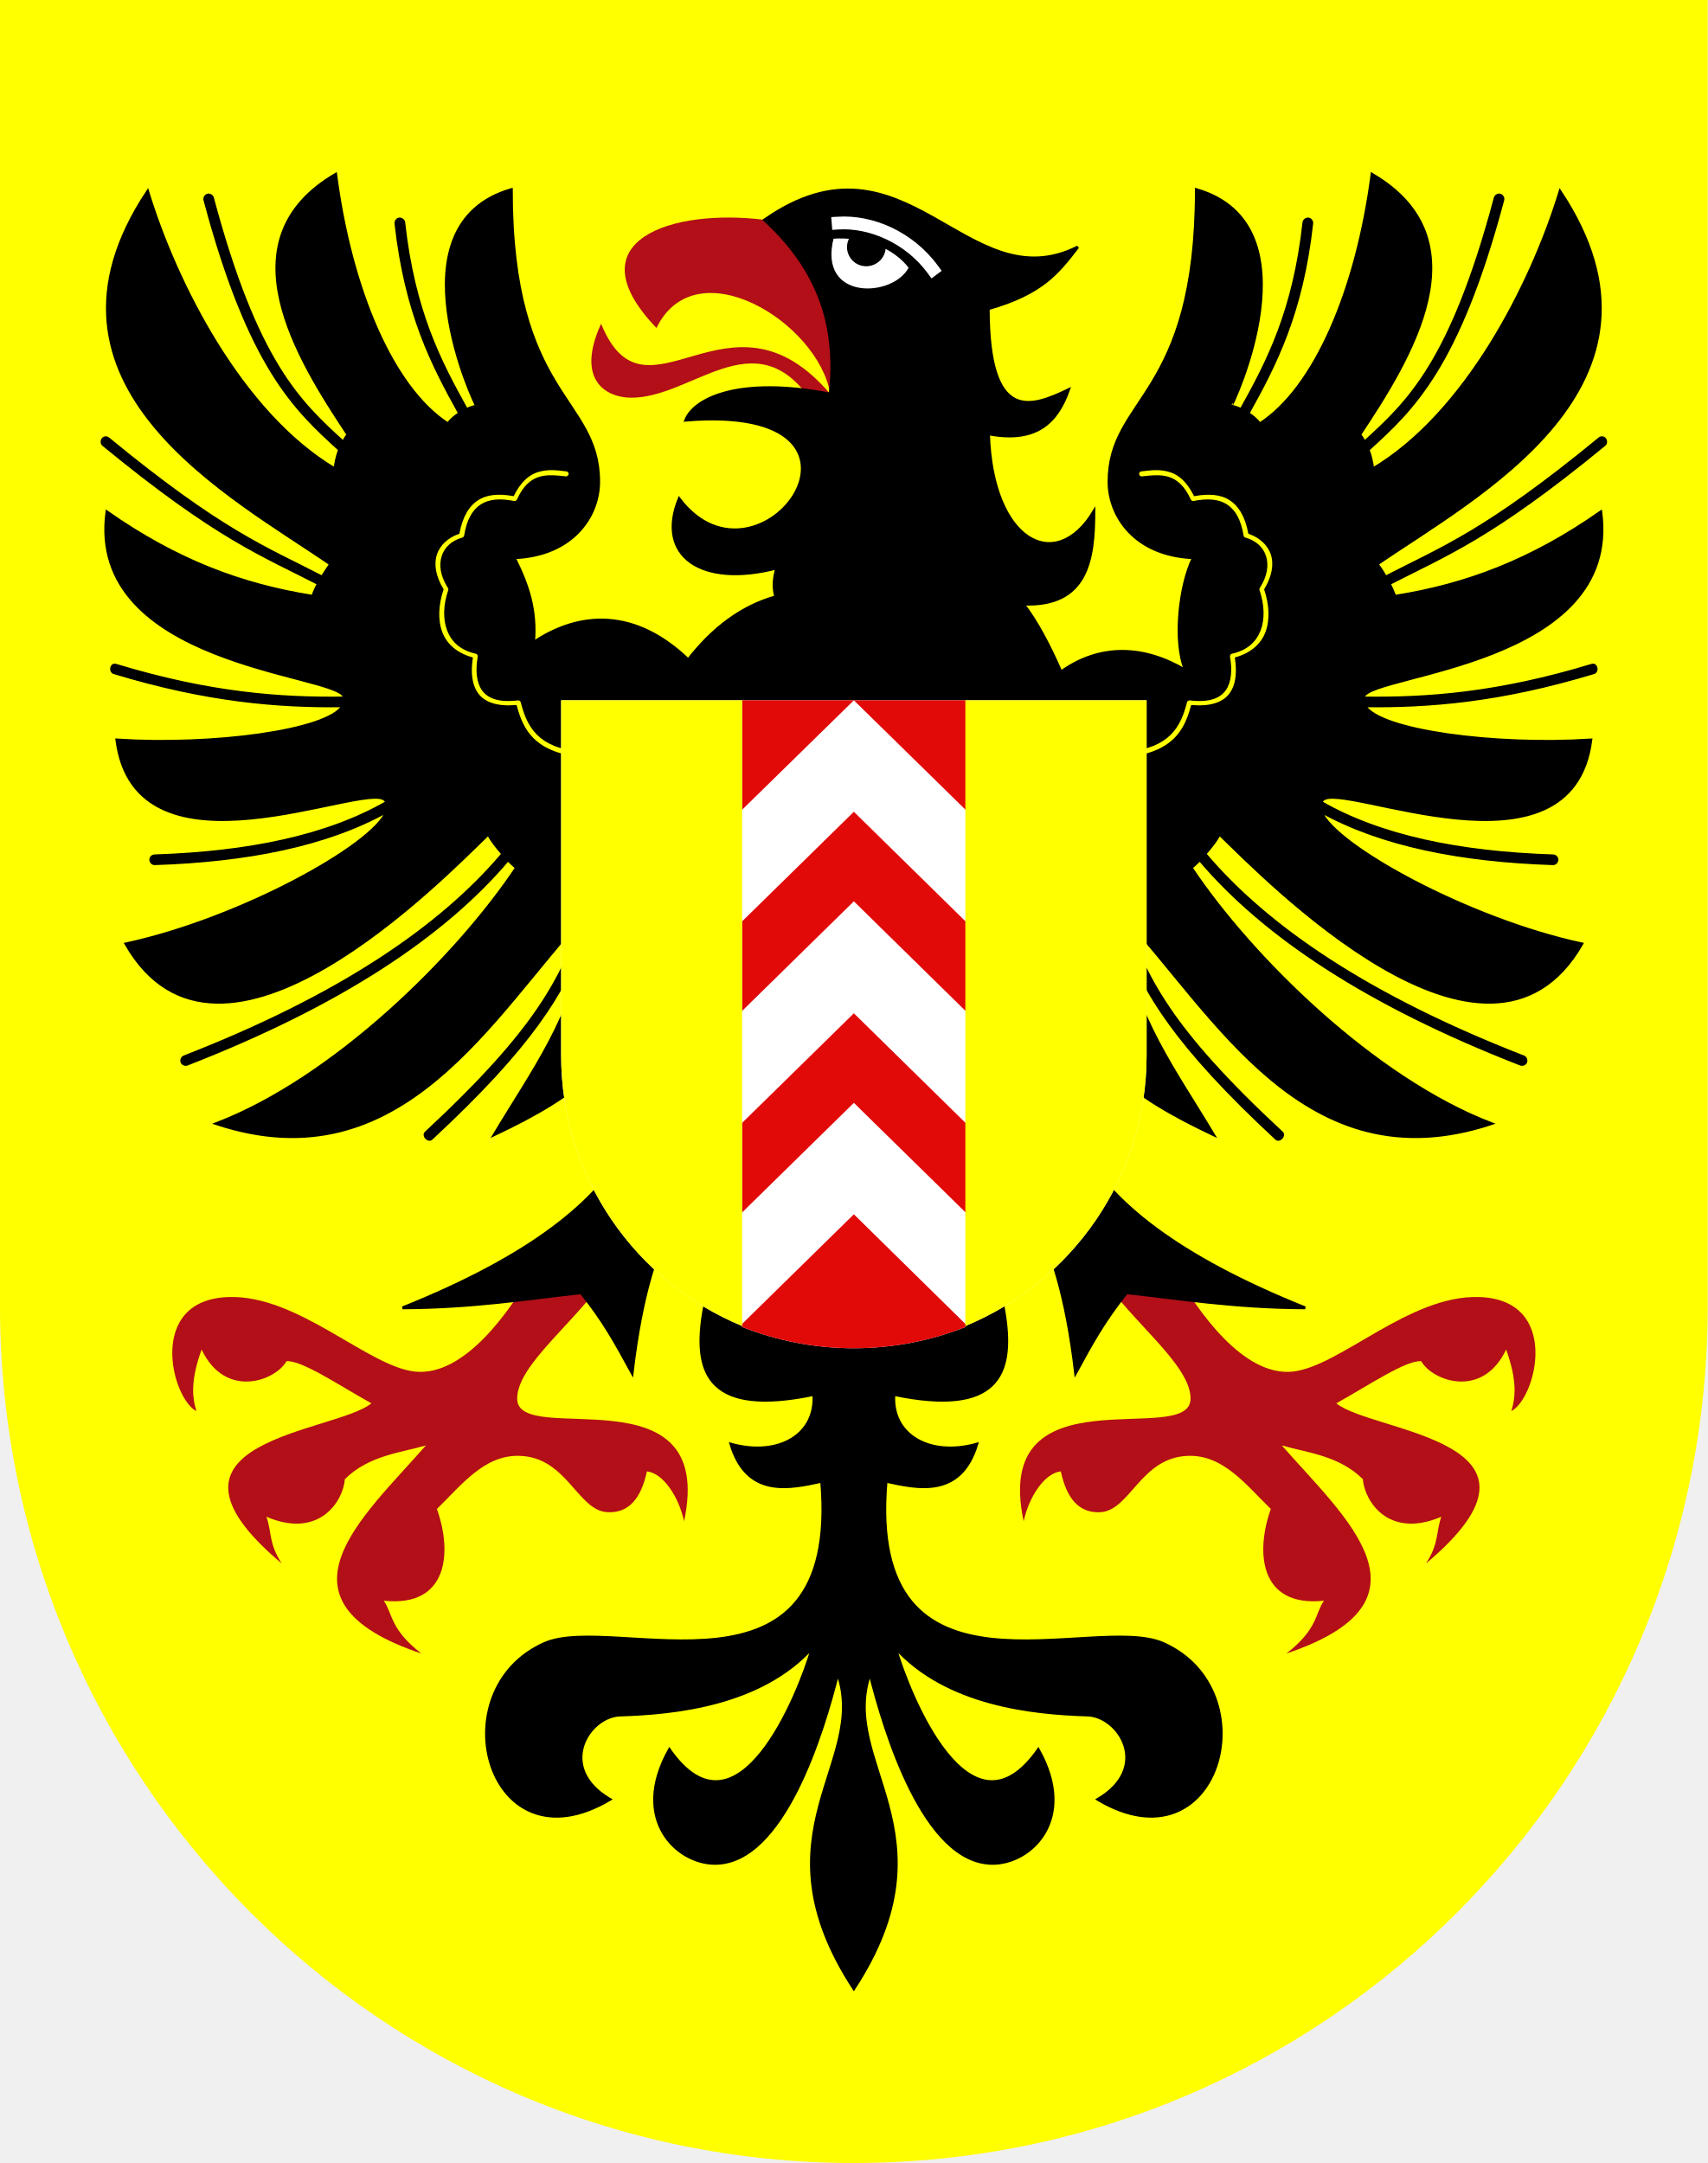
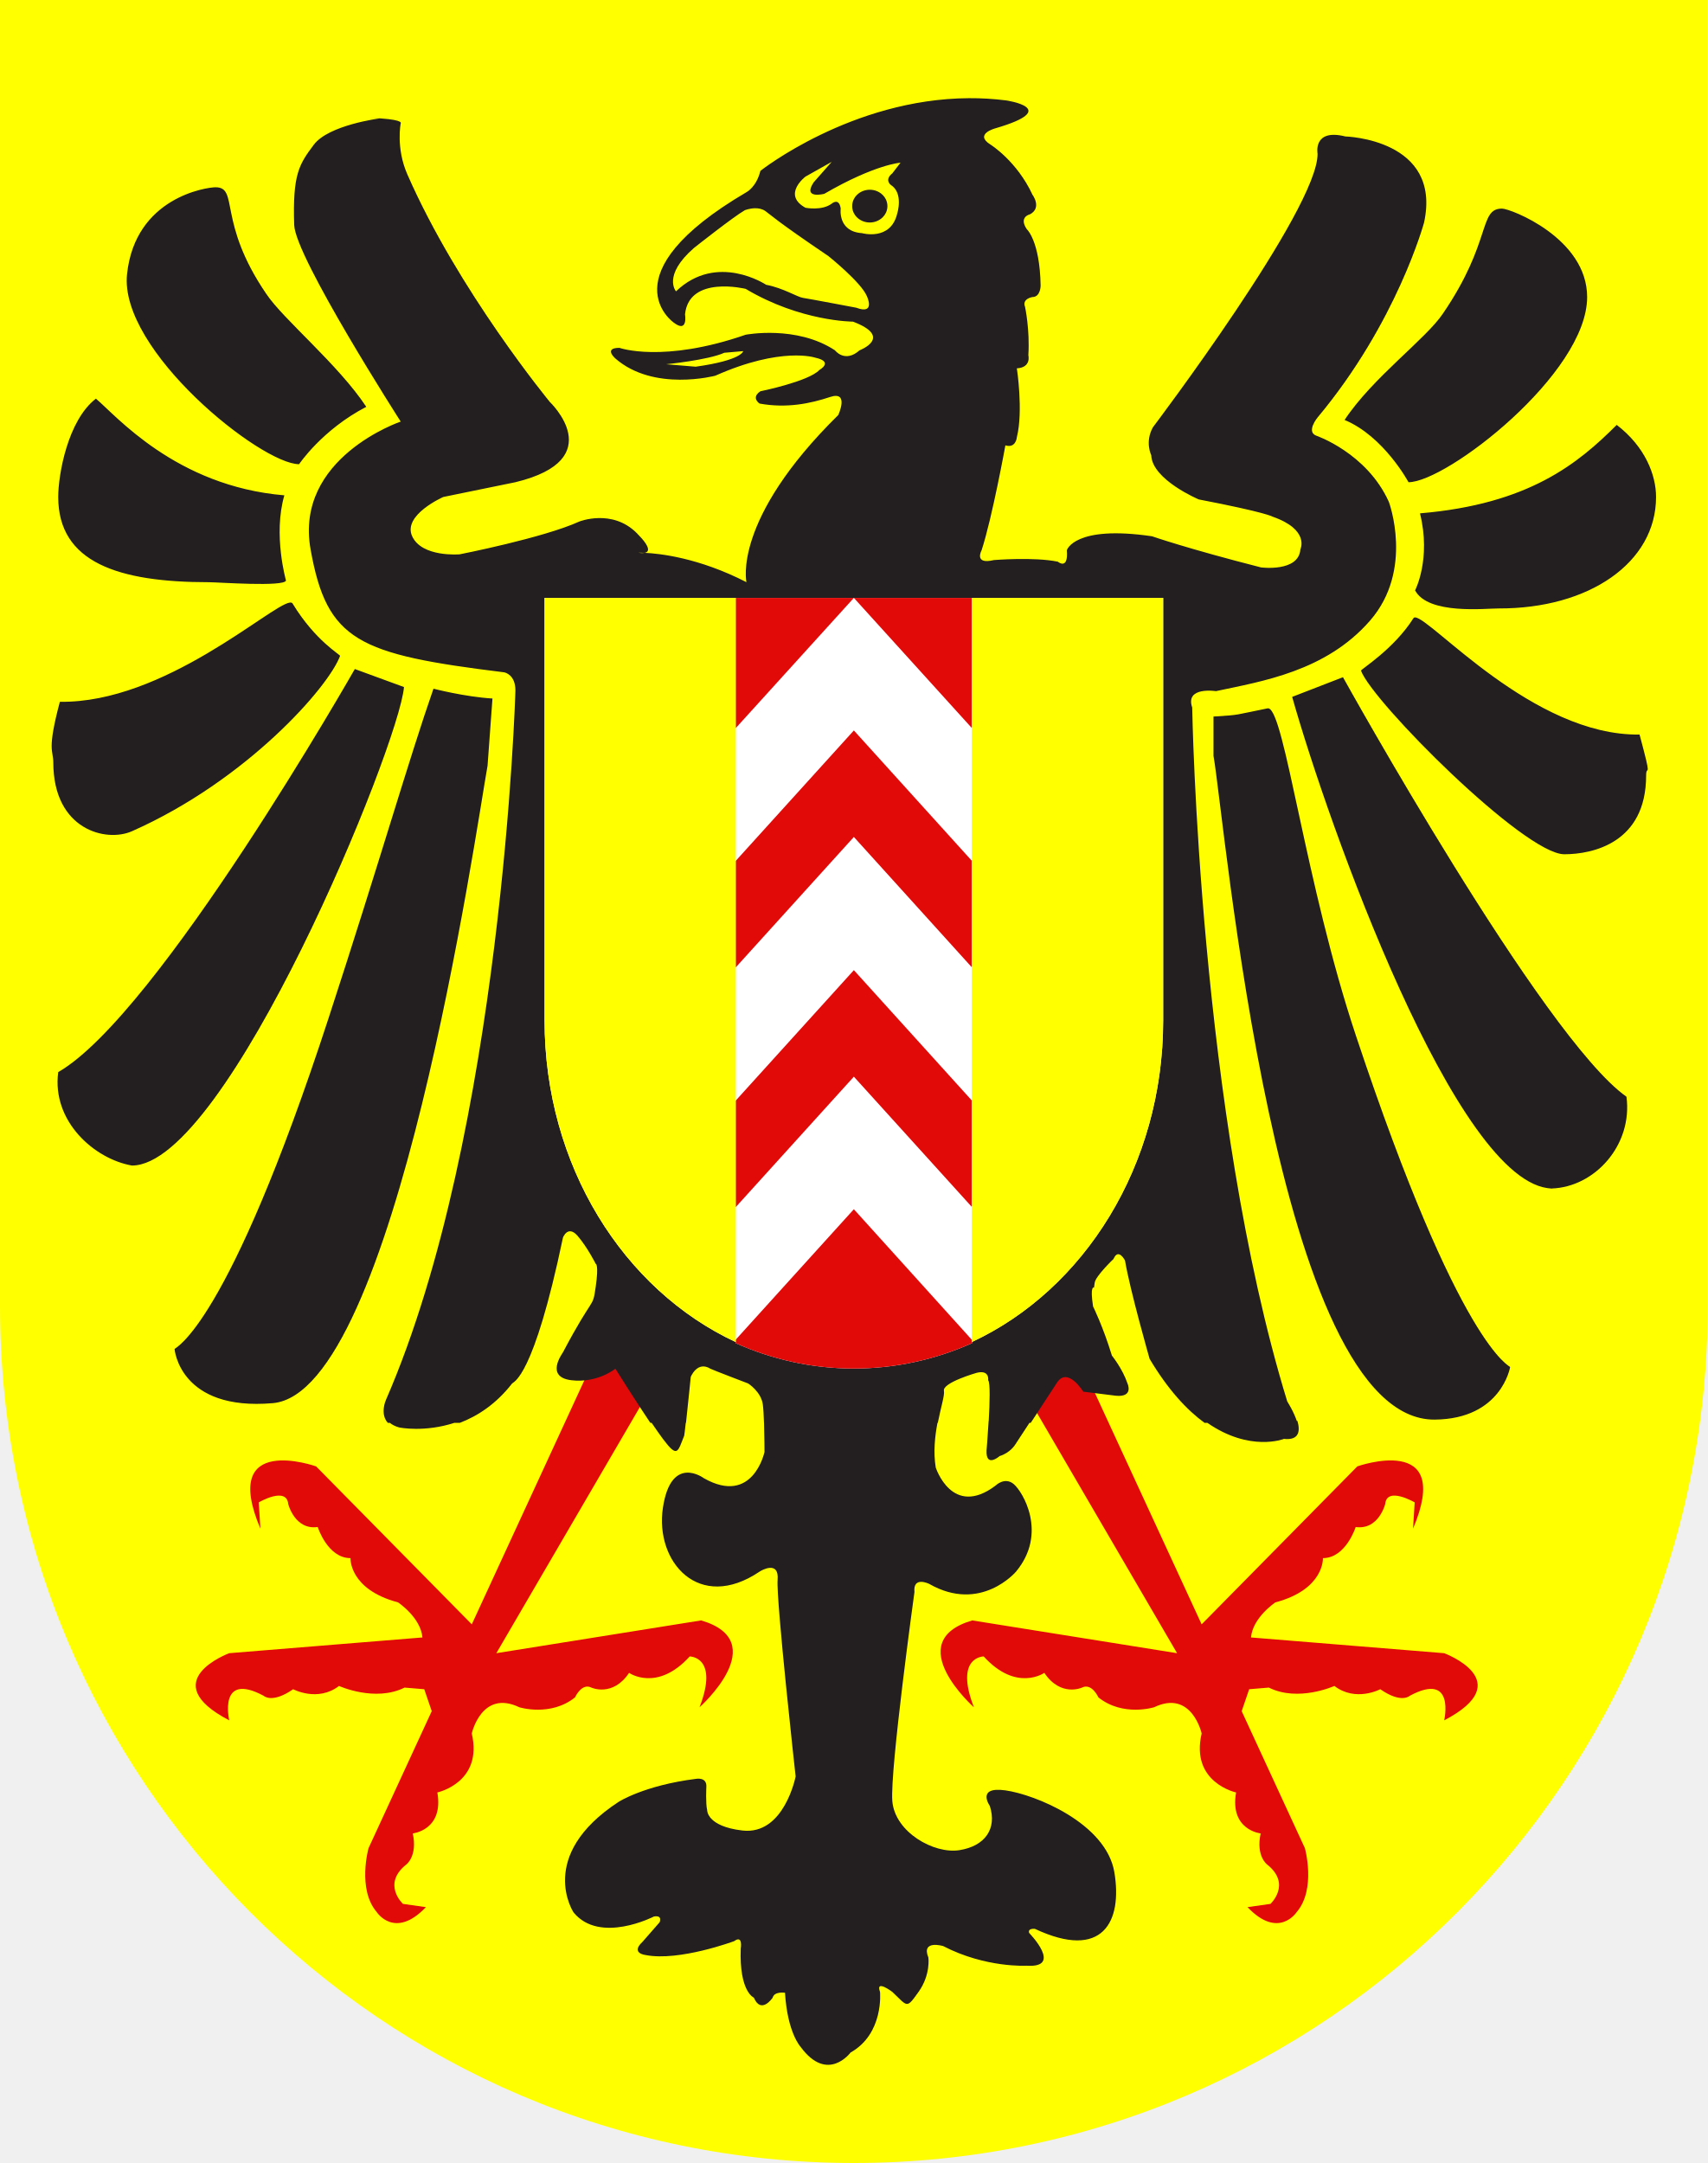
<svg xmlns="http://www.w3.org/2000/svg" width="600" height="760" id="svg10624" version="1.1">
  <defs id="defs10626" />
  <g id="layer1" transform="translate(-74.99995,-152.3622)">
-     <g transform="translate(37.85716,-73.34546)" id="g10581">
-       <path d="m 37.143,225.708 0,458.868 c 0,166.311 134.315,301.132 300,301.132 165.685,0 300,-134.821 300,-301.132 l 0,-458.868 -600,0 z" id="path2346-2-7" style="fill:#ffff00;fill-opacity:1" />
-       <path id="path2987" d="m 267.793,340.94 c -29.57,-30.738 5.456,-42.107 37.983,-37.983 19.534,15.16 37.423,47.324 23.094,61.219 -4.209,-25.195 -47.222,-51.665 -61.077,-23.236 z" style="fill:#b20f18;fill-opacity:1;stroke:none" />
-       <path id="path3767" d="m 328.87,364.176 c -35.601,-41.904 -64.728,14.088 -80.541,-24.724 -9.074,19.912 1.859,25.909 10.412,25.994 21.522,0.213 43.477,-27.591 63.109,0.602 4.115,1.404 6.056,0.325 7.02,-1.873 z" style="fill:#b20f18;fill-opacity:1;stroke:none" />
-       <path id="path3901" d="m 223.891,673.01 c -7.258,12.843 -23.495,36.52 -40.993,34.617 -16.603,-1.806 -40.921,-26.925 -65.362,-26.19 -29.013,0.873 -20.124,35.646 -11.387,40.082 -1.498,-4.872 -2.088,-10.754 1.822,-21.635 8.335,17.552 25.923,11.02 29.834,4.099 5.355,-0.39 18.146,8.284 29.834,14.803 -12.785,10.437 -83.356,12.709 -31.542,56.252 -4.651,-7.26 -3.415,-10.969 -5.352,-16.397 18.692,7.968 27.041,-5.67 27.557,-13.209 8.371,-8.301 19.524,-9.274 28.468,-11.842 -21.997,25.158 -56.762,54.556 -1.594,73.105 -11.072,-8.623 -9.96,-13.846 -13.197,-18.558 22.751,2.429 24.076,-17.162 18.663,-32.229 8.658,-8.409 16.58,-18.982 28.923,-18.675 16.869,0.42 20.472,19.39 31.13,19.816 7.658,0.306 11.766,-5.206 13.735,-14.35 5.696,0.584 11.21,8.919 13.059,17.536 11.503,-54.045 -58.647,-25.468 -58.647,-43.11 0,-11.961 20.965,-27.16 31.083,-42.815 -7.752,-3.211 -16.143,-4.505 -26.034,-1.3 z" style="fill:#b20f18;fill-opacity:1;stroke:none" />
-       <path style="fill:#b20f18;fill-opacity:1;stroke:none" d="m 450.395,673.01 c 7.258,12.843 23.495,36.52 40.993,34.617 16.603,-1.806 40.921,-26.925 65.362,-26.19 29.013,0.873 20.124,35.646 11.387,40.082 1.498,-4.872 2.088,-10.754 -1.822,-21.635 -8.335,17.552 -25.923,11.02 -29.834,4.099 -5.355,-0.39 -18.146,8.284 -29.834,14.803 12.785,10.437 83.356,12.709 31.542,56.252 4.651,-7.26 3.415,-10.969 5.352,-16.397 -18.692,7.968 -27.041,-5.67 -27.557,-13.209 -8.371,-8.301 -19.524,-9.274 -28.468,-11.842 21.997,25.158 56.762,54.556 1.594,73.105 11.073,-8.623 9.96,-13.846 13.198,-18.558 -22.751,2.429 -24.076,-17.162 -18.663,-32.229 -8.658,-8.409 -16.58,-18.982 -28.923,-18.675 -16.869,0.42 -20.472,19.39 -31.13,19.816 -7.658,0.306 -11.766,-5.206 -13.735,-14.35 -5.696,0.584 -11.21,8.919 -13.059,17.536 -11.503,-54.045 58.647,-25.468 58.647,-43.11 0,-11.961 -20.965,-27.16 -31.083,-42.815 7.752,-3.211 16.143,-4.505 26.034,-1.3 z" id="path3911" />
-       <path id="path3999" transform="translate(37.14284,225.7076)" d="m 117.938,61.25 c -39.375,23 -13.562,64.542 4.312,91.438 -0.63,0.837 -1.172,1.763 -1.656,2.656 C 105.148,141.323 90.056,127.2 74.656,69.562 74.495,68.903 73.796,68.427 73.125,68.531 72.326,68.64 71.741,69.549 72,70.312 c 15.697,58.749 31.674,73.468 47.312,87.688 -0.861,2.245 -1.371,4.572 -1.625,6.781 C 84.957,145.311 61.885,99.989 51.875,67.25 c -45.409,68.306 30.066,107.353 64.281,130.969 -1.043,1.517 -2.056,3.014 -3,4.531 -19.761,-10.226 -35.095,-15.731 -75.094,-48.594 -0.297,-0.27 -0.728,-0.4 -1.125,-0.344 -1.088,0.146 -1.495,1.842 -0.594,2.469 40.106,32.951 55.938,38.652 75.531,48.781 -0.806,1.488 -1.531,2.981 -1.969,4.469 C 84.899,205.566 62.094,197.059 37.562,179.875 c -7.161,53.781 80.069,56.711 83.312,64.781 0.081,0.201 0.11,0.396 0.156,0.594 -22.586,0.321 -47.357,-1.507 -80.219,-11.469 -0.216,-0.086 -0.457,-0.124 -0.688,-0.094 -1.18,0.26 -1.255,2.321 -0.094,2.656 32.859,9.961 57.877,11.932 80.5,11.656 -5.325,8.9 -46.069,14.195 -79.469,12 6.67,52.03 87.405,14.217 94.188,21 0.274,0.274 0.534,0.557 0.688,0.875 -20.878,12.065 -48.711,17.765 -81.656,18.844 -0.718,0.022 -1.335,0.657 -1.312,1.375 0.022,0.718 0.657,1.397 1.375,1.375 32.406,-1.061 60.256,-6.538 81.531,-18.344 -4.757,12.079 -51.709,37.924 -91.625,46.531 33.127,57.82 111.654,-23.467 127.281,-38.562 1.121,2.11 3.02,4.561 5.125,6.938 -22.191,26.278 -58.171,50.362 -111.938,71.312 -0.673,0.269 -1.051,1.139 -0.781,1.812 0.269,0.673 1.139,1.019 1.812,0.75 53.834,-20.976 90.104,-45.168 112.719,-71.812 0.982,1.011 2.024,1.949 3,2.812 -20.997,31.488 -64.13,74.03 -105.438,89.906 65.422,21.588 96.987,-38.409 129.438,-73.344 -8.241,22.238 -15.889,39.474 -55.812,76.531 -1.077,0.987 0.829,3.05 1.906,2.062 35.614,-33.057 45.966,-50.983 53.656,-70.219 -3.145,26.564 -18.403,46.798 -31.562,68.844 29.247,-13.853 46.604,-26.6 55.812,-59.062 3.707,44.193 2.715,83.441 -88.031,119.906 25.048,-0.108 44.079,-3.292 62.75,-5.312 8.056,10.166 11.884,17.179 17.906,28.219 6.655,-56.082 21.967,-64.709 35.812,-81 6.938,29.16 -45.369,103.77 28.031,88.531 0.996,14.365 -12.605,22.082 -29.125,17.469 5.671,18.8 20.515,15.506 31.875,13.031 7.071,82.804 -72.75,46.08 -97.375,57 -37.29,16.537 -19.718,80.18 22.969,54.781 -19.032,-11.221 -7.454,-29.321 3.594,-29.656 19.275,-0.585 49.388,-3.611 67.562,-23.656 -4.641,16.119 -26.11,70.265 -50.25,35.812 -13.719,24.484 2.6,39.969 16.031,39.969 24.186,0 38.068,-46.523 43.125,-66.688 11.142,31.469 -30.081,55.986 5.656,110.719 35.737,-54.733 -5.486,-79.249 5.656,-110.719 5.057,20.164 18.939,66.688 43.125,66.688 13.431,0 29.75,-15.484 16.031,-39.969 -24.14,34.453 -45.609,-19.694 -50.25,-35.812 18.175,20.046 48.288,23.071 67.562,23.656 11.048,0.335 22.626,18.435 3.594,29.656 42.687,25.399 60.259,-38.244 22.969,-54.781 -24.625,-10.92 -104.446,25.804 -97.375,-57 11.36,2.475 26.204,5.769 31.875,-13.031 -16.52,4.613 -30.121,-3.104 -29.125,-17.469 73.4,15.238 21.093,-59.371 28.031,-88.531 13.846,16.291 29.157,24.918 35.812,81 6.022,-11.04 9.851,-18.052 17.906,-28.219 18.67,2.021 37.702,5.205 62.75,5.312 -90.746,-36.465 -91.738,-75.713 -88.031,-119.906 9.208,32.462 26.566,45.21 55.812,59.062 -13.16,-22.046 -28.418,-42.28 -31.562,-68.844 7.69,19.236 18.043,37.162 53.656,70.219 1.077,0.987 2.983,-1.075 1.906,-2.062 -39.923,-37.057 -47.571,-54.293 -55.812,-76.531 32.45,34.935 64.016,94.931 129.438,73.344 -41.308,-15.876 -84.441,-58.418 -105.438,-89.906 0.976,-0.864 2.018,-1.801 3,-2.812 22.614,26.645 58.884,50.836 112.719,71.812 0.673,0.269 1.543,-0.077 1.812,-0.75 0.269,-0.673 -0.108,-1.543 -0.781,-1.812 -53.767,-20.95 -89.746,-45.034 -111.938,-71.312 2.105,-2.376 4.004,-4.827 5.125,-6.938 15.628,15.095 94.155,96.383 127.281,38.562 -39.916,-8.608 -86.868,-34.452 -91.625,-46.531 21.275,11.806 49.125,17.282 81.531,18.344 0.717,0.021 1.353,-0.658 1.375,-1.375 0.022,-0.717 -0.595,-1.351 -1.312,-1.375 -32.945,-1.079 -60.779,-6.779 -81.656,-18.844 0.153,-0.318 0.413,-0.601 0.688,-0.875 6.783,-6.783 87.517,31.03 94.188,-21 -33.399,2.195 -74.144,-3.1 -79.469,-12 22.623,0.276 47.641,-1.695 80.5,-11.656 1.161,-0.335 1.086,-2.396 -0.094,-2.656 -0.231,-0.03 -0.471,0.008 -0.688,0.094 -32.862,9.962 -57.633,11.79 -80.219,11.469 0.046,-0.198 0.076,-0.393 0.156,-0.594 3.244,-8.07 90.474,-11 83.312,-64.781 -24.532,17.184 -47.337,25.691 -72.344,29.656 -0.593,-1.483 -1.236,-2.986 -1.969,-4.469 19.593,-10.129 35.425,-15.83 75.531,-48.781 0.901,-0.626 0.494,-2.323 -0.594,-2.469 -0.397,-0.056 -0.828,0.074 -1.125,0.344 -39.999,32.863 -55.333,38.368 -75.094,48.594 -0.871,-1.512 -1.793,-3.019 -3,-4.531 34.215,-23.616 109.691,-62.662 64.281,-130.969 -10.01,32.739 -33.082,78.061 -65.812,97.531 -0.254,-2.209 -0.764,-4.537 -1.625,-6.781 15.638,-14.219 31.616,-28.939 47.312,-87.688 0.259,-0.763 -0.326,-1.673 -1.125,-1.781 -0.671,-0.104 -1.37,0.372 -1.531,1.031 -15.4,57.637 -30.491,71.76 -45.938,85.781 -0.484,-0.893 -1.026,-1.82 -1.656,-2.656 17.875,-26.896 43.687,-68.437 4.312,-91.438 -5.289,40.45 -19.932,75.049 -39.438,87.688 -1.109,-1.497 -2.582,-2.683 -4.125,-3.688 9.528,-17.103 18.874,-35.156 22.375,-66.688 0.112,-0.648 -0.309,-1.366 -0.938,-1.562 -0.788,-0.262 -1.751,0.39 -1.812,1.219 -3.452,31.096 -12.54,48.627 -22.031,65.656 -1.171,-0.529 -2.418,-0.958 -3.594,-1.219 0.198,0.375 30.67,-63.644 -12.156,-76.031 0,73.341 -30.688,72.651 -30.688,102.688 0,11.785 8.872,25.8 29.656,26.656 -4.924,9.778 -7.001,29.891 -2.75,39.594 -14.437,-8.639 -29.941,-9.401 -43.781,0.531 -4.112,-9.391 -8.469,-17.64 -13.219,-23.844 22.55,0.874 24.754,-15.658 24.781,-32.562 -13.443,22.308 -35.804,10.673 -37.031,-27.25 17.218,3.264 24.228,-4.491 28.125,-15.5 -13.175,6.315 -28.107,12.019 -28.219,-28.469 19.179,-5.426 24.646,-12.872 31.469,-21.688 -39.018,19.686 -60.461,-44.198 -110.062,-9.5 18.468,16.963 25.836,36.445 23.062,61.188 -32.294,-6.242 -47.814,1.675 -50.75,9.156 77.683,-6.376 26.132,65.115 -2.312,27.625 -8.111,19.93 7.563,31.215 34.281,24.344 -0.864,3.191 -1.389,6.425 -0.344,10.094 -12.021,3.392 -22.106,11.014 -30.75,22.125 -18.762,-17.986 -38.117,-16.97 -54.344,-6.094 0.97,-11.194 -1.857,-19.972 -6.781,-29.75 20.784,-0.856 29.656,-14.871 29.656,-26.656 0,-30.036 -30.688,-29.347 -30.688,-102.688 -42.826,12.387 -12.354,76.406 -12.156,76.031 -1.176,0.261 -2.423,0.69 -3.594,1.219 -9.491,-17.029 -18.579,-34.56 -22.031,-65.656 -0.062,-0.828 -1.024,-1.481 -1.812,-1.219 -0.628,0.196 -1.05,0.914 -0.938,1.562 3.501,31.532 12.847,49.585 22.375,66.688 -1.543,1.004 -3.016,2.19 -4.125,3.688 C 137.87,136.299 123.227,101.7 117.938,61.25 z m 75.938,103.438 c 1.741,0.014 3.48,0.256 5.156,0.438 0.718,0.067 1.317,0.782 1.25,1.5 -0.067,0.718 -0.782,1.317 -1.5,1.25 -3.356,-0.363 -6.525,-0.719 -9.25,0.156 -2.725,0.875 -5.271,2.873 -7.469,7.719 -0.251,0.534 -0.887,0.874 -1.469,0.781 -4.841,-0.992 -8.614,-0.667 -11.375,1.094 -2.761,1.76 -4.732,5.026 -5.656,10.625 -0.085,0.529 -0.511,0.998 -1.031,1.125 -3.639,1.049 -5.95,3.27 -6.875,6.188 -0.925,2.917 -0.486,6.693 2.156,10.781 0.211,0.325 0.26,0.752 0.156,1.125 -1.742,5.072 -1.881,10.027 -0.406,13.875 1.475,3.848 4.5,6.718 9.75,7.875 0.659,0.162 1.136,0.892 1.031,1.562 -0.839,4.778 -0.459,8.958 1.469,11.562 1.927,2.604 5.513,4.052 12.156,3.25 0.644,-0.06 1.31,0.404 1.469,1.031 1.08,4.266 2.594,8.186 5.562,11.156 2.969,2.97 7.517,5.169 15.188,5.906 0.718,0.067 1.286,0.782 1.219,1.5 -0.067,0.718 -0.782,1.317 -1.5,1.25 -8.095,-0.778 -13.387,-3.292 -16.875,-6.781 -3.234,-3.236 -4.789,-7.288 -5.906,-11.406 -6.431,0.493 -11.023,-0.976 -13.469,-4.281 -2.436,-3.292 -2.75,-7.823 -2.062,-12.594 -5.266,-1.53 -8.98,-4.708 -10.625,-9 -1.722,-4.493 -1.4,-9.89 0.344,-15.25 -2.621,-4.376 -3.469,-8.699 -2.312,-12.344 1.125,-3.546 4.103,-6.235 7.969,-7.625 1.066,-5.641 3.358,-9.661 6.781,-11.844 3.347,-2.134 7.618,-2.369 12.438,-1.531 2.344,-4.619 5.249,-7.279 8.469,-8.312 1.731,-0.556 3.478,-0.795 5.219,-0.781 z m 212.25,0 c 1.741,-0.014 3.487,0.225 5.219,0.781 3.22,1.034 6.125,3.694 8.469,8.312 4.819,-0.838 9.091,-0.603 12.438,1.531 3.423,2.183 5.715,6.203 6.781,11.844 3.866,1.39 6.844,4.079 7.969,7.625 1.156,3.645 0.309,7.968 -2.312,12.344 1.743,5.36 2.066,10.757 0.344,15.25 -1.645,4.292 -5.359,7.47 -10.625,9 0.687,4.771 0.374,9.302 -2.062,12.594 -2.446,3.305 -7.037,4.775 -13.469,4.281 -1.117,4.118 -2.672,8.171 -5.906,11.406 -3.488,3.49 -8.78,6.003 -16.875,6.781 -0.719,0.07 -1.464,-0.531 -1.531,-1.25 -0.068,-0.719 0.53,-1.435 1.25,-1.5 7.67,-0.737 12.219,-2.936 15.188,-5.906 2.969,-2.97 4.483,-6.891 5.562,-11.156 0.159,-0.627 0.824,-1.091 1.469,-1.031 6.643,0.802 10.229,-0.646 12.156,-3.25 1.927,-2.604 2.308,-6.785 1.469,-11.562 -0.104,-0.671 0.372,-1.401 1.031,-1.562 5.25,-1.157 8.275,-4.027 9.75,-7.875 1.475,-3.848 1.336,-8.803 -0.406,-13.875 -0.104,-0.373 -0.055,-0.8 0.156,-1.125 2.642,-4.088 3.082,-7.864 2.156,-10.781 -0.925,-2.917 -3.236,-5.138 -6.875,-6.188 -0.52,-0.127 -0.946,-0.596 -1.031,-1.125 -0.924,-5.599 -2.896,-8.865 -5.656,-10.625 -2.761,-1.76 -6.534,-2.085 -11.375,-1.094 -0.582,0.093 -1.218,-0.248 -1.469,-0.781 -2.198,-4.846 -4.744,-6.844 -7.469,-7.719 -2.725,-0.875 -5.894,-0.519 -9.25,-0.156 -0.719,0.07 -1.433,-0.531 -1.5,-1.25 -0.068,-0.719 0.53,-1.435 1.25,-1.5 1.676,-0.181 3.416,-0.424 5.156,-0.438 z" style="fill:#000000;stroke:#000000;stroke-width:1;stroke-linecap:butt;stroke-linejoin:miter;stroke-miterlimit:4;stroke-opacity:1;stroke-dasharray:none;stroke-dashoffset:0" />
-       <path id="path3814-4" d="m 356.969,319.716 c -5.519,11.32 -33.33,12.493 -27.376,-10.628 11.747,-0.792 21.934,3.413 27.376,10.628 z" style="fill:#ffffff;fill-opacity:1;stroke:#000000;stroke-width:1;stroke-linecap:butt;stroke-linejoin:miter;stroke-miterlimit:4;stroke-opacity:1;stroke-dasharray:none;stroke-dashoffset:0" />
-       <path id="path3841" d="m 336.172,309.242 c -0.573,0.948 -0.943,2.069 -0.943,3.257 0,3.469 2.788,6.257 6.257,6.257 3.469,0 6.343,-2.788 6.343,-6.257 0,-0.028 3.8e-4,-0.057 0,-0.086 -3.432,-1.678 -7.388,-2.761 -11.657,-3.171 z" style="fill:#000000;fill-opacity:1;stroke:#000000;stroke-width:1;stroke-linecap:butt;stroke-linejoin:miter;stroke-miterlimit:4;stroke-opacity:1;stroke-dasharray:none;stroke-dashoffset:0" />
-       <path id="path3848" d="m 331.4,301.348 -2.743,0.171 0.429,5.486 2.657,-0.171 c 10.507,-0.674 23.177,4.605 30.942,15.171 l 1.629,2.228 4.371,-3.257 -1.629,-2.228 c -8.908,-12.121 -23.094,-18.205 -35.656,-17.399 z" style="font-size:medium;font-style:normal;font-variant:normal;font-weight:normal;font-stretch:normal;text-indent:0;text-align:start;text-decoration:none;line-height:normal;letter-spacing:normal;word-spacing:normal;text-transform:none;direction:ltr;block-progression:tb;writing-mode:lr-tb;text-anchor:start;baseline-shift:baseline;color:#000000;fill:#ffffff;fill-opacity:1;stroke:#000000;stroke-width:1;stroke-miterlimit:4;stroke-opacity:1;stroke-dasharray:none;marker:none;visibility:visible;display:inline;overflow:visible;enable-background:accumulate;font-family:Sans;-inkscape-font-specification:Sans" />
-       <g transform="translate(-736.8314,98)" id="g10574">
-         <path style="fill:#ffffff;fill-opacity:1;stroke:none" d="m 971.13,373.774 0,124.812 c 0,42.878 26.235,79.558 63.531,95 l 0,0.344 c 12.134,4.813 25.388,7.5 39.281,7.5 13.914,0 27.195,-2.673 39.344,-7.5 l 0,-0.375 c 37.28,-15.449 63.531,-52.102 63.531,-94.969 l 0,-124.812 -63.531,0 -0.156,0 -39.156,0 c -15.977,0 -18.358,0 -39.25,0 l -0.062,0 z" id="path3756-6-8" />
-         <g id="g10535" transform="translate(63.18827,33.09862)">
-           <path id="path3756-6" d="m 971.471,340.676 0,38.5 39.315,-38.5 -39.315,0 z m 39.315,0 39.315,38.531 0,-38.531 -39.315,0 z m 0,39.156 -39.315,38.562 0,31.469 39.315,-38.562 39.315,38.594 0,-31.469 -39.315,-38.594 z m 0,70.812 -39.315,38.562 0,31.469 39.315,-38.562 39.315,38.562 0,-31.438 -39.315,-38.594 z m 0,70.625 -39.315,38.562 0,1 c 12.134,4.813 25.39,7.5 39.283,7.5 13.914,0 27.198,-2.673 39.347,-7.5 l 0,-0.906 -39.315,-38.656 z" style="fill:#e20909;fill-opacity:1;stroke:none" />
-           <g id="g10532">
-             <path style="fill:#ffff00;fill-opacity:1;stroke:none" d="m 907.933,340.675 0,124.795 c 0,42.903 26.267,79.627 63.598,95.054 l 0,-219.849 z m 142.023,0 0,219.849 c 37.362,-15.412 63.683,-52.128 63.683,-95.054 l 0,-124.795 z" id="path3847" />
-           </g>
-         </g>
-       </g>
+     <path style="fill:#ffff00;fill-opacity:1" id="path2346-2-7" d="m 75,152.362 0,458.868 c 0,166.311 134.315,301.132 300,301.132 165.685,0 300,-134.821 300,-301.132 l 0,-458.868 -600,0 z" />
+     <path style="fill:#e20909;fill-opacity:1;stroke:none;stroke-width:3.315;stroke-linecap:butt;stroke-linejoin:miter;stroke-miterlimit:3.864;stroke-dasharray:none;stroke-opacity:1" d="m 290.843,626.716 -7.487,4.031 -42.598,92.347 -54.701,-55.499 c 0,0 -33.969,-12.09 -19.574,21.873 l -0.578,-9.217 c 0,0 9.788,-5.749 10.365,0.583 0,0 2.299,9.21 10.362,8.063 0,0 3.454,10.935 11.511,10.935 0,0 -0.576,10.948 16.704,15.55 0,0 7.948,5.264 8.573,12.322 l -67.878,5.528 c 0,0 -26.484,9.785 0,23.597 0,0 -4.033,-17.273 12.087,-8.633 0,0 2.885,2.886 10.365,-2.3 0,0 8.638,4.608 16.118,-1.154 0,0 12.671,5.761 23.035,0.576 l 6.912,0.578 2.629,7.705 -22.206,48.139 c 0,0 -4.032,14.389 2.878,22.452 0,0 6.333,9.795 17.274,-1.729 l -8.063,-1.148 c 0,0 -7.485,-6.908 1.148,-13.811 0,0 4.032,-2.878 2.307,-10.941 0,0 10.941,-1.148 8.633,-14.397 0,0 16.126,-3.454 12.094,-20.728 0,0 3.454,-15.544 16.696,-9.211 0,0 10.94,3.448 19.574,-3.461 0,0 2.301,-5.179 5.755,-3.448 0,0 7.486,3.45 13.248,-5.177 0,0 9.78,6.908 21.298,-5.763 0,0 10.365,-3.1e-4 3.456,17.85 0,0 25.912,-23.028 0.576,-30.515 l -71.97,11.519 53.016,-90.918 -11.561,-15.6 z" id="path8381" />
+     <path style="fill:#e20909;fill-opacity:1;stroke:none;stroke-width:3.315;stroke-linecap:butt;stroke-linejoin:miter;stroke-miterlimit:3.864;stroke-dasharray:none;stroke-opacity:1" d="m 447.102,626.716 7.487,4.031 42.598,92.347 54.701,-55.499 c 0,0 33.969,-12.09 19.574,21.873 l 0.578,-9.217 c 0,0 -9.788,-5.749 -10.365,0.583 0,0 -2.299,9.21 -10.362,8.063 0,0 -3.454,10.935 -11.511,10.935 0,0 0.576,10.948 -16.704,15.55 0,0 -7.948,5.264 -8.573,12.322 l 67.878,5.528 c 0,0 26.484,9.785 0,23.597 0,0 4.033,-17.273 -12.087,-8.633 0,0 -2.885,2.886 -10.365,-2.3 0,0 -8.638,4.608 -16.118,-1.154 0,0 -12.671,5.761 -23.035,0.576 l -6.912,0.578 -2.629,7.705 22.206,48.139 c 0,0 4.032,14.389 -2.878,22.452 0,0 -6.333,9.795 -17.274,-1.729 l 8.063,-1.148 c 0,0 7.485,-6.908 -1.148,-13.811 0,0 -4.032,-2.878 -2.307,-10.941 0,0 -10.941,-1.148 -8.633,-14.397 0,0 -16.126,-3.454 -12.094,-20.728 0,0 -3.454,-15.544 -16.696,-9.211 0,0 -10.94,3.448 -19.574,-3.461 0,0 -2.301,-5.179 -5.755,-3.448 0,0 -7.486,3.45 -13.248,-5.177 0,0 -9.78,6.908 -21.298,-5.763 0,0 -10.365,-3.1e-4 -3.456,17.85 0,0 -25.912,-23.028 -0.576,-30.515 l 71.97,11.519 -53.016,-90.918 11.561,-15.6 z" id="path8381-3" />
+     <path style="fill:#231f20;fill-opacity:1;fill-rule:nonzero;stroke:none" d="M 340.416 34.498 C 299.084 34.74 267.162 60.037 267.162 60.037 C 265.73 65.799 262.268 67.525 262.268 67.525 C 212.755 96.602 236.646 113.297 236.646 113.297 C 241.832 117.328 240.68 110.418 240.68 110.418 C 242.119 96.599 261.982 101.492 261.982 101.492 C 281.271 113.01 299.693 113.012 299.693 113.012 C 314.089 118.482 302 123.088 302 123.088 C 296.815 127.69 293.359 123.088 293.359 123.088 C 279.832 114.163 261.982 117.613 261.982 117.613 C 232.906 127.692 217.648 122.221 217.648 122.221 C 211.893 122.221 216.211 125.961 216.211 125.961 C 229.744 137.77 251.326 132.008 251.326 132.008 C 274.647 121.644 286.451 125.676 286.451 125.676 C 293.075 127.115 287.889 129.992 287.889 129.992 C 284.149 134.024 267.162 137.48 267.162 137.48 C 263.714 139.781 266.877 141.797 266.877 141.797 C 276.379 143.527 284.728 141.795 291.631 139.494 C 298.547 137.193 294.514 145.828 294.514 145.828 C 257.089 182.676 262.268 204.555 262.268 204.555 C 245.438 195.91 231.628 194.478 226.512 194.248 C 225.523 194.454 224.273 194.193 224.273 194.193 C 224.273 194.193 225.153 194.188 226.512 194.248 C 228.027 193.932 228.922 192.508 223.697 187.283 C 215.057 178.65 203.537 183.252 203.537 183.252 C 190.872 189.014 161.512 194.768 161.512 194.768 C 161.512 194.768 148.271 195.916 144.816 188.43 C 141.362 180.95 155.756 174.619 155.756 174.619 L 181.086 169.434 C 214.479 161.377 193.18 141.227 193.18 141.227 C 193.18 141.227 161.059 102.271 143.086 61.191 C 139.061 51.981 140.785 43.346 140.785 43.346 C 140.785 43.346 141.937 42.194 133.881 41.617 C 125.818 41.04 133.305 41.617 133.305 41.617 C 133.305 41.617 115.455 43.918 110.27 50.834 C 105.091 57.737 102.784 61.191 103.361 79.041 C 103.731 90.364 140.785 148.127 140.785 148.127 C 140.785 148.127 103.359 160.8 109.121 193.039 C 114.877 225.285 125.818 229.886 177.055 236.219 C 177.632 236.29 181.086 237.248 181.086 242.557 C 181.086 243.704 176.485 398.003 135.605 491.855 C 135.43 492.264 133.487 496.801 136.248 499.932 L 136.955 499.932 C 137.748 500.585 138.809 501.144 140.209 501.543 C 140.545 501.635 149.252 503.323 159.645 499.932 L 161.564 499.932 C 167.696 497.598 174.249 493.409 179.939 486.092 C 180.439 485.457 187.419 484.37 197.789 434.857 C 197.789 434.857 199.512 430.25 202.967 434.275 C 206.421 438.307 209.301 444.061 209.301 444.061 C 209.301 444.061 210.454 444.062 209.301 452.125 C 208.147 460.188 208.723 454.426 197.789 475.16 C 197.517 475.666 191.451 483.791 200.668 484.951 C 209.878 486.092 216.211 480.92 216.211 480.92 C 216.211 480.92 222.996 491.771 228.492 499.932 L 228.943 499.932 C 230.429 502.118 231.818 504.126 232.908 505.574 C 238.087 512.484 238.087 510.176 240.395 504.42 C 240.451 504.274 240.679 502.24 240.932 499.945 L 241.016 499.945 C 241.709 493.639 242.693 483.793 242.693 483.793 C 242.693 483.793 244.993 478.038 249.602 480.922 C 250.088 481.227 262.846 486.096 262.846 486.096 C 262.846 486.096 267.454 488.978 268.031 493.58 C 268.219 495.077 268.342 497.443 268.426 499.932 L 268.439 499.932 C 268.592 504.901 268.602 510.18 268.602 510.18 C 268.602 510.18 264.572 529.174 247.299 519.387 C 247.299 519.387 235.788 510.747 232.91 529.758 C 230.032 548.755 245.572 566.598 266.877 552.209 C 267.551 551.749 273.788 548.179 273.211 555.088 C 272.634 561.997 279.541 624.182 279.541 624.182 C 279.541 624.182 275.513 644.902 260.832 643.172 C 248.212 641.694 248.451 635.982 248.451 635.982 C 247.881 633.675 248.166 627.92 248.166 627.92 C 248.451 624.18 244.42 625.037 244.42 625.037 C 226.285 627.338 217.363 633.1 217.363 633.1 C 188.287 652.103 201.523 671.963 201.523 671.963 C 210.74 683.195 229.738 673.402 229.738 673.402 C 232.908 672.825 231.756 675.41 231.756 675.41 L 225.715 682.32 C 221.398 686.352 226.861 686.936 226.861 686.936 C 238.664 689.23 257.953 682.043 257.953 682.043 C 261.116 679.729 260.254 684.635 260.254 684.635 C 259.684 699.886 264.863 701.902 264.863 701.902 C 267.449 707.943 271.478 701.902 271.479 701.902 C 272.055 699.608 275.803 700.178 275.803 700.178 C 276.665 714.282 281.273 719.174 281.273 719.174 C 290.769 732.124 298.834 721.191 298.834 721.191 C 310.637 714.561 309.195 699.885 309.195 699.885 C 307.465 695.283 313.512 699.885 313.512 699.885 C 318.982 705.064 318.406 705.932 322.723 699.885 C 327.039 693.844 326.178 687.799 326.178 687.799 C 323.592 681.466 331.357 683.768 331.357 683.768 C 346.33 691.539 360.725 690.676 360.725 690.676 C 373.675 691.538 361.586 679.166 361.586 679.166 C 361.009 677.435 363.604 677.727 363.604 677.727 C 387.501 688.946 394.409 675.14 391.531 657.867 C 388.647 640.587 363.602 630.507 353.238 629.068 C 342.874 627.629 347.768 634.539 347.768 634.539 C 350.36 642.602 346.042 648.65 337.117 650.076 C 328.192 651.522 314.374 643.749 313.512 632.814 C 312.65 621.867 321.285 559.404 321.285 559.404 C 320.708 553.642 326.471 556.525 326.471 556.525 C 344.606 566.883 356.979 552.209 356.979 552.209 C 368.211 538.676 359.285 523.99 356.115 521.404 C 352.952 518.818 349.781 521.988 349.781 521.988 C 334.524 533.493 328.77 515.641 328.77 515.641 C 327.866 510.212 328.479 504.685 329.371 499.945 L 329.488 499.945 C 330.564 494.475 331.951 490.21 331.646 488.693 C 331.07 485.803 343.164 482.354 343.164 482.354 C 347.772 481.206 347.189 484.955 347.189 484.955 C 347.954 485.851 347.743 492.86 347.383 499.27 L 347.352 499.27 C 347.027 504.74 346.619 509.605 346.619 509.605 C 346.327 515.931 351.221 511.609 351.221 511.609 C 354.967 510.469 356.691 507.578 356.691 507.578 C 356.691 507.578 359.043 503.999 361.688 499.945 L 362.135 499.945 C 365.447 494.896 369.409 488.836 371.379 485.803 C 375.119 480.047 380.59 488.979 380.59 488.979 L 392.102 490.416 C 398.434 490.986 396.133 486.096 396.133 486.096 C 394.409 480.923 390.662 476.309 390.662 476.309 C 387.499 465.951 384.043 459.041 384.043 459.041 C 382.889 451.555 384.328 452.418 384.328 452.418 C 384.328 452.418 384.329 452.986 384.621 450.686 C 384.906 448.385 391.238 442.338 391.238 442.338 C 392.962 438.306 395.27 442.92 395.27 442.92 C 396.994 453.271 403.91 477.453 403.91 477.453 C 410.437 488.407 417.065 495.459 423.203 499.932 L 424.188 499.932 C 439.226 510.339 451.115 505.574 451.115 505.574 C 456.501 506.145 456.864 502.795 455.84 499.256 L 455.615 499.256 C 454.474 495.822 452.27 492.426 452.27 492.426 C 421.178 391.1 418.875 248.598 418.875 248.598 C 416.282 241.118 427.223 242.842 427.223 242.842 C 443.342 239.387 465.795 235.932 481.344 218.082 C 496.886 200.238 487.969 176.342 487.969 176.342 C 480.191 159.069 462.346 153.027 462.346 153.027 C 458.885 151.582 462.916 146.697 462.916 146.697 C 490.845 113.298 500.34 78.18 500.34 78.18 C 506.679 48.818 472.703 47.947 472.703 47.947 C 461.192 45.069 462.916 53.996 462.916 53.996 C 463.208 73.285 405.057 150.145 405.057 150.145 C 402.179 155.33 404.48 159.932 404.48 159.932 C 404.772 168.572 421.176 175.479 421.176 175.479 C 445.073 180.08 447.084 181.527 447.084 181.527 C 460.326 186.136 456.877 193.039 456.877 193.039 C 456.294 201.102 443.059 199.369 443.059 199.369 C 417.145 192.751 404.771 188.43 404.771 188.43 C 377.419 184.405 374.826 193.328 374.826 193.328 C 375.41 200.523 371.664 197.355 371.664 197.355 C 363.316 195.631 349.203 196.785 349.203 196.785 C 342.009 198.509 344.887 193.328 344.887 193.328 C 348.633 181.81 353.236 156.484 353.236 156.484 C 356.983 157.632 357.268 153.598 357.268 153.598 C 359.569 144.387 357.268 129.422 357.268 129.422 C 362.453 129.13 361.301 124.812 361.301 124.812 C 361.878 115.887 360.146 107.826 360.146 107.826 C 358.993 104.948 362.74 104.371 362.74 104.371 C 365.618 104.371 365.617 100.338 365.617 100.338 C 365.332 84.51 360.723 80.48 360.723 80.48 C 357.845 76.164 361.877 75.303 361.877 75.303 C 366.194 72.995 362.74 68.393 362.74 68.393 C 357.27 56.59 348.059 50.834 348.059 50.834 C 342.011 47.088 349.787 45.07 349.787 45.07 C 373.393 38.161 353.521 35.283 353.521 35.283 C 349.069 34.716 344.692 34.473 340.416 34.498 z M 292.209 56.875 L 285.877 64.068 C 281.845 70.116 289.615 68.1 289.615 68.1 C 307.465 57.736 316.393 57.16 316.393 57.16 L 313.514 60.906 C 310.629 63.207 312.936 64.938 312.936 64.938 C 317.544 67.815 315.238 75.01 315.238 75.01 C 312.937 84.797 302.859 81.918 302.859 81.918 C 294.226 81.341 295.379 73.285 295.379 73.285 C 294.802 69.254 292.209 71.557 292.209 71.557 C 288.754 74.149 283 72.994 283 72.994 C 274.652 68.392 283 62.055 283 62.055 L 292.209 56.875 z M 75.727 65.799 C 72.732 65.799 47.515 69.252 44.637 96.312 C 41.785 123.107 91.729 163.1 105.088 163.1 C 105.088 163.1 113.153 151.01 128.695 142.947 C 118.792 127.981 99.528 112.214 93.539 103.23 C 76.266 77.894 84.016 65.799 75.727 65.799 z M 305.598 66.666 C 302.175 66.666 299.406 69.239 299.406 72.422 C 299.406 75.598 302.175 78.178 305.598 78.178 C 309.013 78.178 311.787 75.598 311.787 72.422 C 311.787 69.239 309.013 66.666 305.598 66.666 z M 265.35 73.17 C 266.53 73.161 267.811 73.391 268.891 74.146 C 270.79 75.482 272.344 77.317 291.057 89.982 C 291.057 89.982 302.577 99.19 304.586 104.09 C 304.586 104.09 307.753 110.71 300.844 108.117 C 300.844 108.117 284.147 104.952 282.131 104.66 C 280.115 104.368 275.223 101.206 269.176 100.059 C 269.176 100.059 251.909 88.543 237.514 102.361 C 237.514 102.361 232.622 96.891 243.848 87.104 C 243.848 87.104 257.666 76.162 261.697 73.861 C 261.697 73.861 263.382 73.185 265.35 73.17 z M 527.729 73.291 C 519.439 73.291 524.272 84.807 506.992 110.137 C 501.003 119.12 482.322 132.582 472.412 147.555 C 486.237 153.31 494.873 169.432 494.873 169.432 C 508.231 169.432 557.633 131.319 557.633 104.375 C 557.633 83.647 530.723 73.291 527.729 73.291 z M 261.119 123.371 C 261.119 123.371 260.827 126.54 244.422 128.848 L 234.061 127.979 C 234.061 127.979 248.739 126.54 254.494 123.947 L 261.119 123.371 z M 33.699 140.07 C 23.795 147.673 20.455 166.786 20.455 174.615 C 20.455 197.644 41.606 204.568 73.385 204.568 C 76.613 204.568 99.906 206.284 100.482 203.977 C 100.482 203.977 95.883 187.86 99.908 174.041 C 61.68 170.813 40.609 145.826 33.699 140.07 z M 568.029 149.291 C 554.444 162.876 537.139 177.15 498.904 180.371 C 502.903 196.484 497.18 207.434 497.18 207.434 C 501.782 216.073 521.933 213.766 526.58 213.785 C 558.359 213.882 581.848 197.664 581.848 174.629 C 581.848 166.799 577.933 156.887 568.029 149.291 z M 102.174 211.711 C 102.079 211.705 101.977 211.708 101.865 211.721 C 95.162 212.486 57.735 247.127 21.033 246.586 C 16.425 263.859 18.727 263.514 18.727 267.883 C 18.727 291.612 37.309 296.078 46.363 292.066 C 86.665 274.216 115.481 241.386 119.48 230.465 C 119.643 230.031 110.848 225.281 102.785 212.039 C 102.662 211.836 102.457 211.73 102.174 211.711 z M 497.195 216.938 C 497.106 216.935 497.025 216.944 496.951 216.963 C 496.8 217.002 496.68 217.089 496.596 217.223 C 489.693 228.157 478.02 235.215 478.176 235.643 C 482.175 246.57 535.557 300.154 549.609 300.154 C 559.513 300.154 578.355 296.212 578.355 272.496 C 578.355 268.115 580.661 275.38 576.053 258.094 C 538.714 258.65 502.792 217.08 497.195 216.938 z M 124.666 235.072 C 124.666 235.072 55.572 356.548 20.455 376.699 C 18.148 393.973 33.121 407.222 46.363 409.529 C 79.763 409.529 140.211 262.124 141.941 241.402 L 124.666 235.072 z M 471.846 237.945 L 453.996 244.861 C 466.613 289.6 511.83 416.619 545.193 417.59 C 560.315 417.102 573.716 402.328 571.447 385.342 C 542.086 364.614 471.846 237.945 471.846 237.945 z M 545.193 417.59 C 544.937 417.598 544.681 417.613 544.424 417.613 L 545.578 417.613 C 545.45 417.613 545.321 417.594 545.193 417.59 z M 152.301 241.977 C 143.667 266.736 133.467 302.5 115.455 357.697 C 79.761 467.099 61.332 473.544 61.332 474.004 C 61.332 474.004 63.056 495.885 95.879 493.014 C 138.988 489.222 167.267 291.489 171.299 269.037 L 173.027 245.432 C 163.266 244.842 152.301 241.977 152.301 241.977 z M 445.627 248.881 C 445.536 248.869 445.444 248.87 445.354 248.889 C 433.453 251.267 436.117 251.176 426.355 251.766 L 426.355 265.584 C 430.387 288.036 448.231 499.335 504.115 498.797 C 527.611 498.57 530.572 480.336 530.572 480.336 C 530.572 479.876 513.074 474.127 476.447 364.045 C 458.538 310.304 451.344 249.662 445.627 248.881 z " transform="translate(74.99995,152.3622)" id="path8750" />
+     <path style="fill:#ffffff;fill-opacity:1;stroke:none" d="m 266.333,362.44 0,148.454 c 0,51 27.72,94.627 67.129,112.994 l 0,0.409 c 12.821,5.725 26.825,8.921 41.505,8.921 14.702,0 28.734,-3.179 41.571,-8.921 l 0,-0.446 c 39.391,-18.376 67.129,-61.971 67.129,-112.957 l 0,-148.454 -67.129,0 -0.165,0 -41.373,0 c -16.882,0 -19.397,0 -41.472,0 l -0.066,0 z" id="path3756-6-8" />
+     <path style="fill:#e20909;fill-opacity:1;stroke:none" d="m 333.459,362.441 0,45.792 41.541,-45.792 -41.541,0 z m 41.541,0 41.541,45.83 0,-45.83 -41.541,0 z m 0,46.573 -41.541,45.867 0,37.429 41.541,-45.867 41.541,45.904 0,-37.429 -41.541,-45.904 z m 0,84.225 -41.541,45.867 0,37.429 41.541,-45.867 41.541,45.867 0,-37.392 -41.541,-45.904 z m 0,84.002 -41.541,45.867 0,1.189 c 12.821,5.725 26.827,8.921 41.507,8.921 14.702,0 28.737,-3.179 41.574,-8.921 l 0,-1.078 -41.541,-45.978 z" id="path3756-6" />
+     <g id="g10532" transform="matrix(1.056621,0,0,1.189415,-693.0176,-42.76466)">
+       <path id="path3847" d="m 907.933,340.675 0,124.795 c 0,42.903 26.267,79.627 63.598,95.054 l 0,-219.849 z m 142.023,0 0,219.849 c 37.362,-15.412 63.683,-52.128 63.683,-95.054 l 0,-124.795 z" style="fill:#ffff00;fill-opacity:1;stroke:none" />
    </g>
  </g>
</svg>
